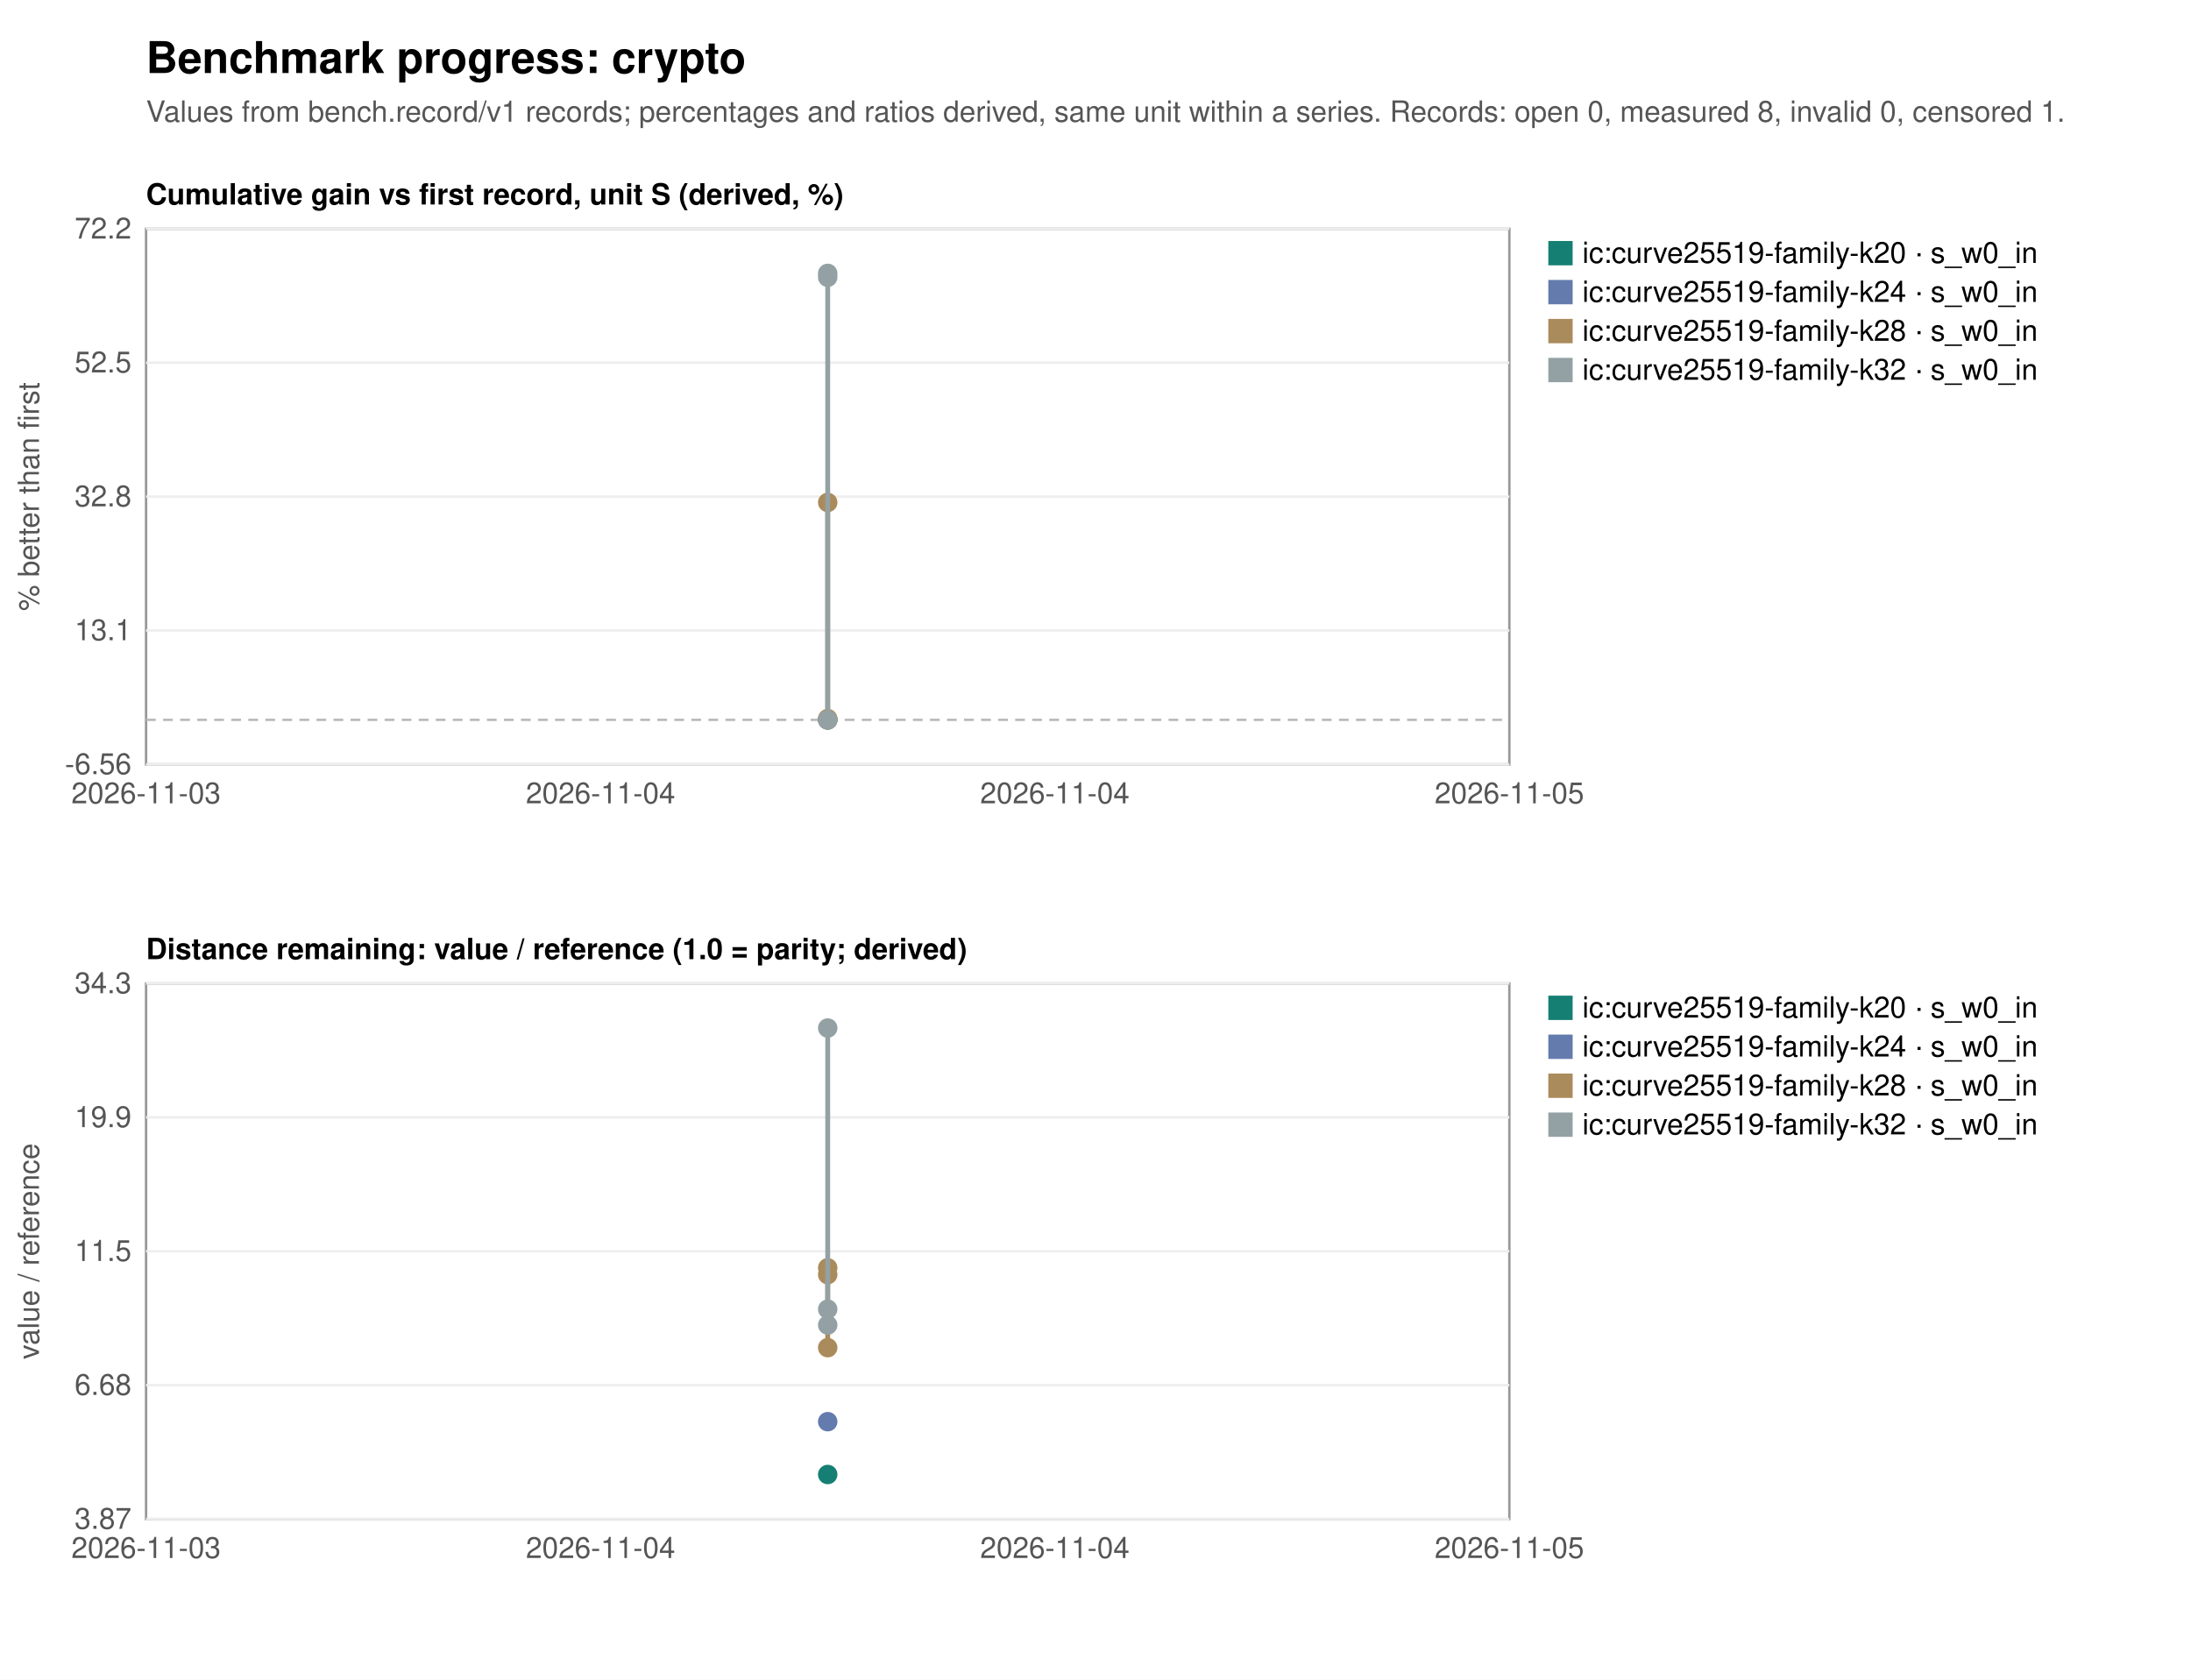
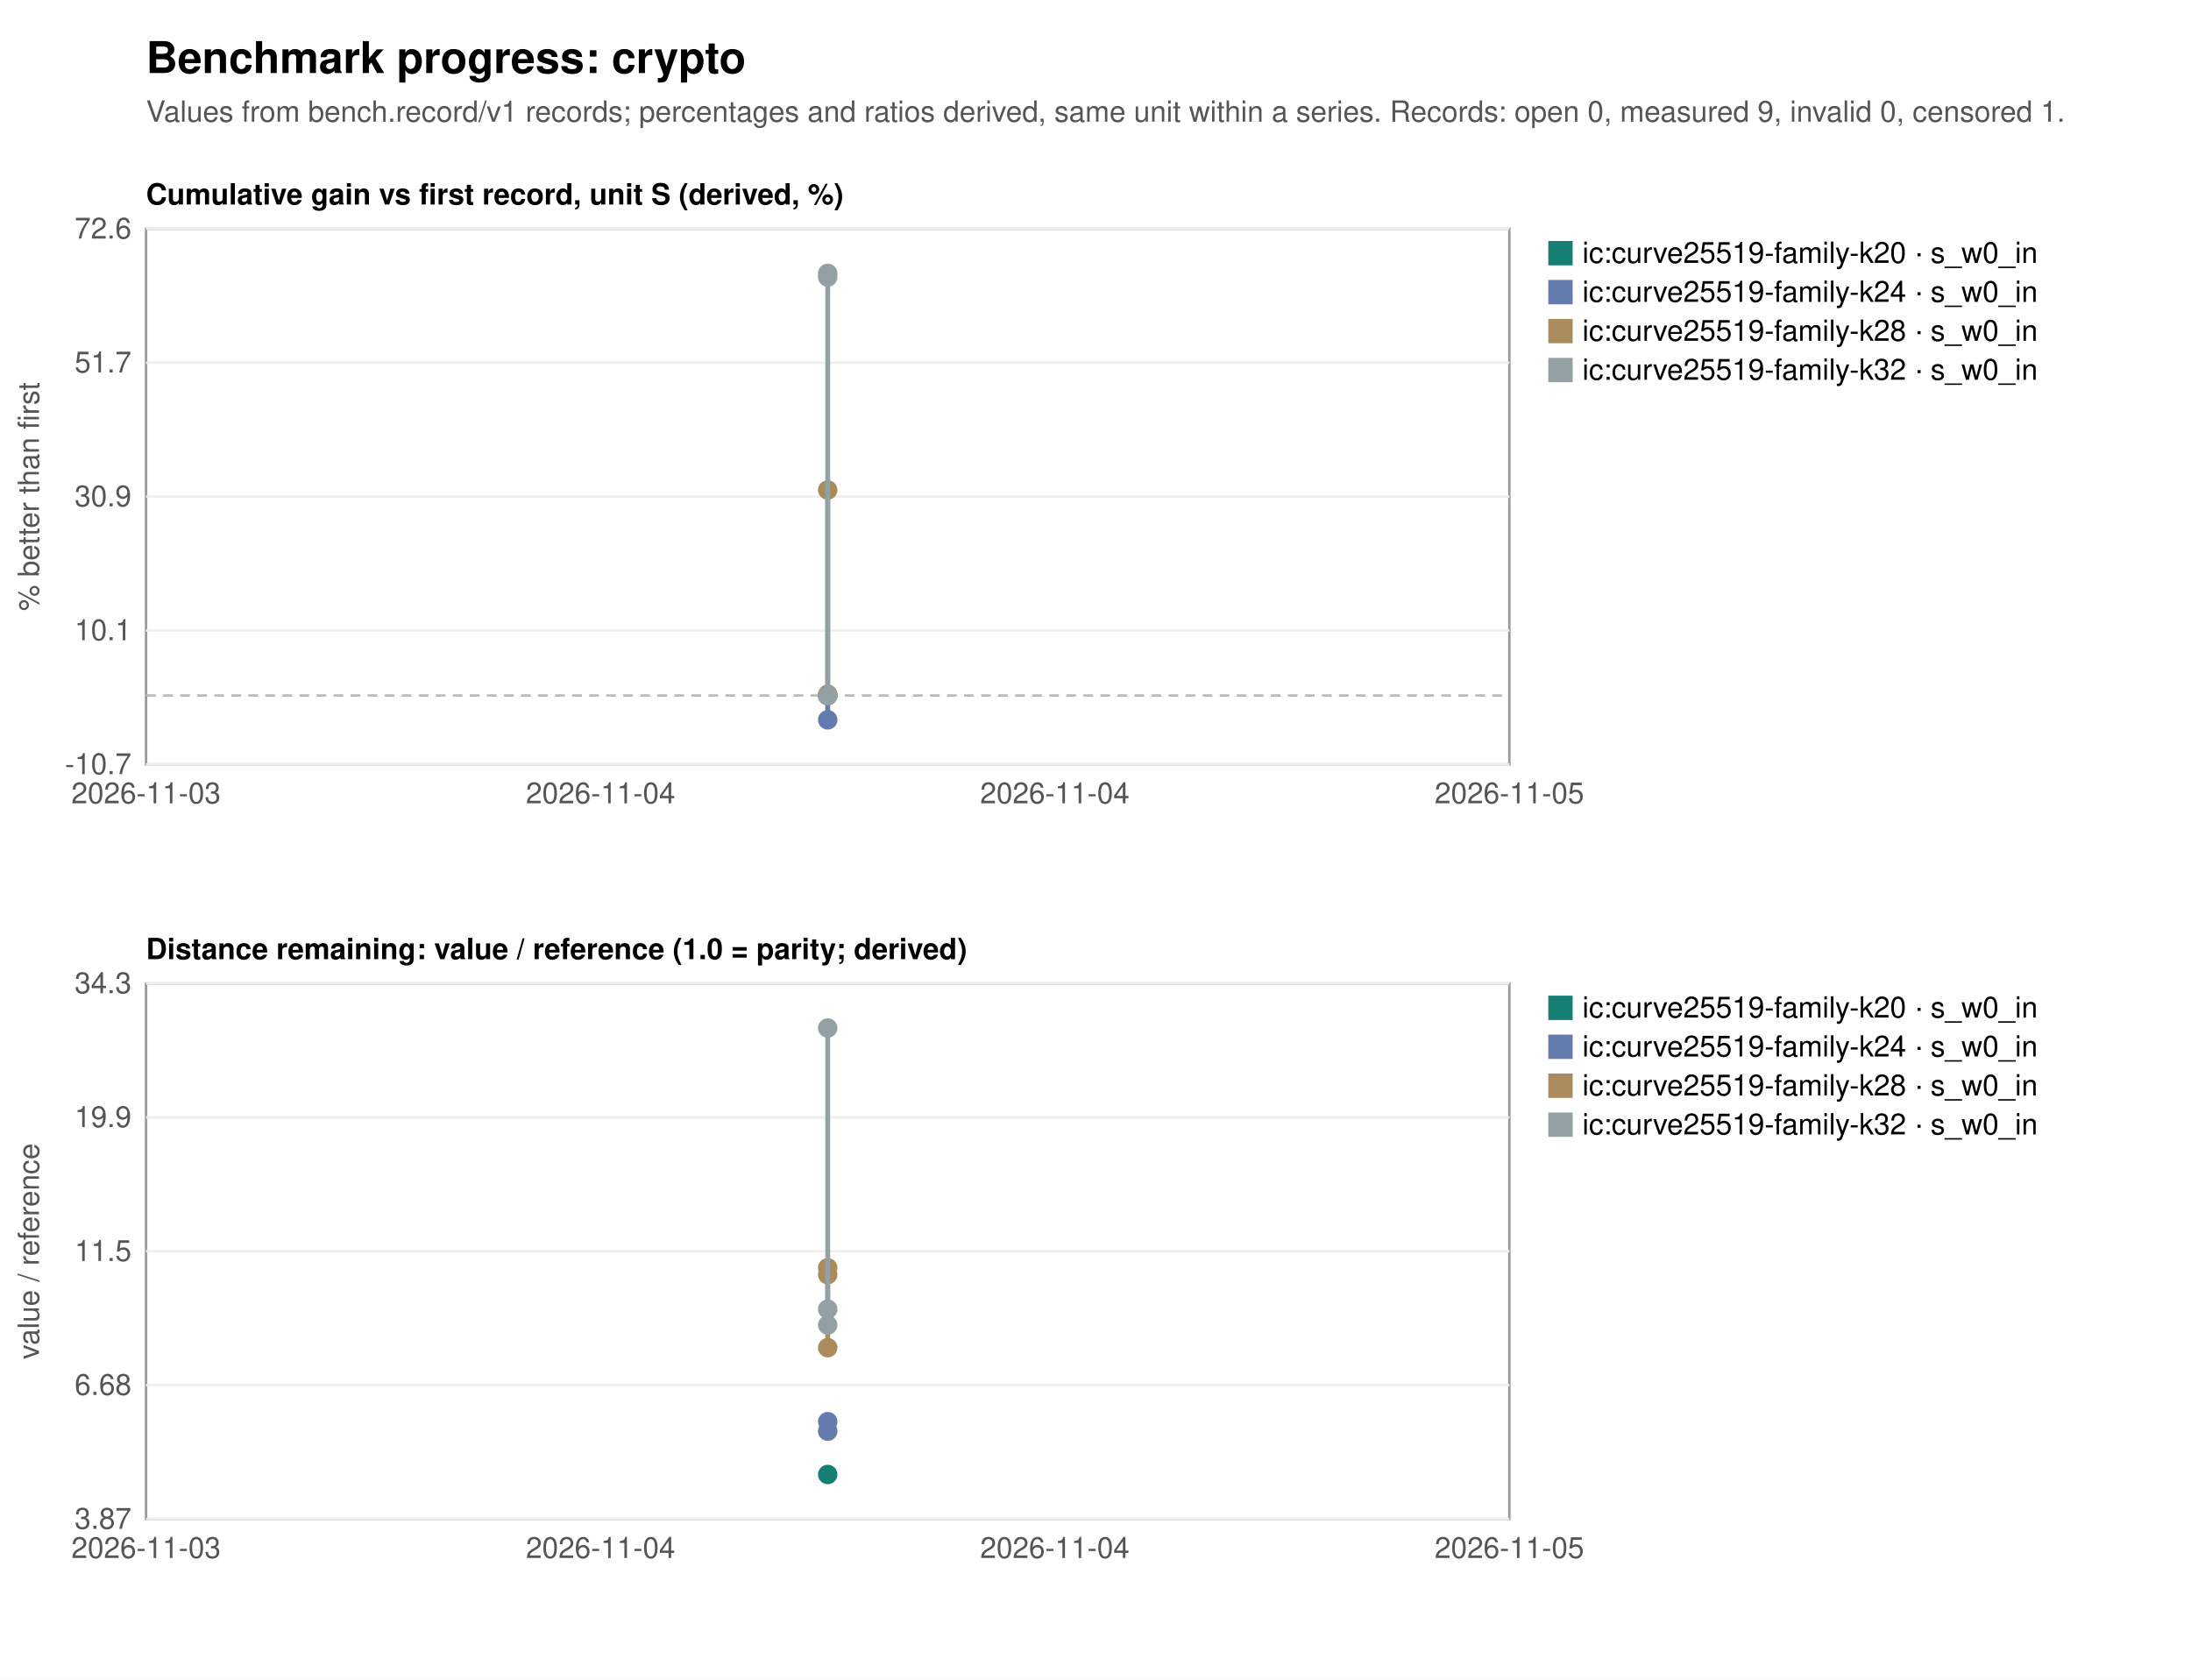
<svg xmlns="http://www.w3.org/2000/svg" width="900" height="690" viewBox="0 0 900 690" font-family="Helvetica, Arial, sans-serif" font-size="12">
  <rect width="900" height="690" fill="white" />
  <text x="60" y="30" font-size="18" font-weight="bold">Benchmark progress: crypto</text>
-   <text x="60" y="50" fill="#555">Values from bench.record/v1 records; percentages and ratios derived, same unit within a series. Records: open 0, measured 8, invalid 0, censored 1.</text>
+   <text x="60" y="50" fill="#555">Values from bench.record/v1 records; percentages and ratios derived, same unit within a series. Records: open 0, measured 9, invalid 0, censored 1.</text>
  <text x="60" y="84" font-weight="bold">Cumulative gain vs first record, unit S (derived, %)</text>
  <rect x="60" y="94" width="560" height="220" fill="none" stroke="#999" />
  <line x1="60" y1="314.0" x2="620" y2="314.0" stroke="#eee" />
-   <text x="54" y="318.0" text-anchor="end" fill="#555">-6.56</text>
+   <text x="54" y="318.0" text-anchor="end" fill="#555">-10.7</text>
  <line x1="60" y1="259.0" x2="620" y2="259.0" stroke="#eee" />
-   <text x="54" y="263.0" text-anchor="end" fill="#555">13.1</text>
+   <text x="54" y="263.0" text-anchor="end" fill="#555">10.1</text>
  <line x1="60" y1="204.0" x2="620" y2="204.0" stroke="#eee" />
-   <text x="54" y="208.0" text-anchor="end" fill="#555">32.8</text>
+   <text x="54" y="208.0" text-anchor="end" fill="#555">30.9</text>
  <line x1="60" y1="149.0" x2="620" y2="149.0" stroke="#eee" />
-   <text x="54" y="153.0" text-anchor="end" fill="#555">52.5</text>
+   <text x="54" y="153.0" text-anchor="end" fill="#555">51.7</text>
  <line x1="60" y1="94.0" x2="620" y2="94.0" stroke="#eee" />
-   <text x="54" y="98.0" text-anchor="end" fill="#555">72.2</text>
+   <text x="54" y="98.0" text-anchor="end" fill="#555">72.6</text>
  <text x="60.0" y="330" text-anchor="middle" fill="#555">2026-11-03</text>
  <text x="246.7" y="330" text-anchor="middle" fill="#555">2026-11-04</text>
  <text x="433.3" y="330" text-anchor="middle" fill="#555">2026-11-04</text>
  <text x="620.0" y="330" text-anchor="middle" fill="#555">2026-11-05</text>
-   <line x1="60" y1="295.7" x2="620" y2="295.7" stroke="#bbb" stroke-dasharray="4 3" />
+   <line x1="60" y1="285.7" x2="620" y2="285.7" stroke="#bbb" stroke-dasharray="4 3" />
  <text transform="translate(16,204.0) rotate(-90)" text-anchor="middle" fill="#555">% better than first</text>
-   <circle cx="340.0" cy="295.7" r="4" fill="#167f73" />
+   <circle cx="340.0" cy="285.7" r="4" fill="#167f73" />
  <rect x="636" y="99" width="10" height="10" fill="#167f73" />
  <text x="650" y="108">ic:curve25519-family-k20 · s_w0_in</text>
+   <polyline fill="none" stroke="#637bad" stroke-width="2" points="340.0,285.7 340.0,295.7" />
+   <circle cx="340.0" cy="285.7" r="4" fill="#637bad" />
  <circle cx="340.0" cy="295.7" r="4" fill="#637bad" />
  <rect x="636" y="115" width="10" height="10" fill="#637bad" />
  <text x="650" y="124">ic:curve25519-family-k24 · s_w0_in</text>
-   <polyline fill="none" stroke="#aa8b5b" stroke-width="2" points="340.0,295.7 340.0,295.2 340.0,206.4" />
-   <circle cx="340.0" cy="295.7" r="4" fill="#aa8b5b" />
-   <circle cx="340.0" cy="295.2" r="4" fill="#aa8b5b" />
-   <circle cx="340.0" cy="206.4" r="4" fill="#aa8b5b" />
+   <polyline fill="none" stroke="#aa8b5b" stroke-width="2" points="340.0,285.7 340.0,285.2 340.0,201.3" />
+   <circle cx="340.0" cy="285.7" r="4" fill="#aa8b5b" />
+   <circle cx="340.0" cy="285.2" r="4" fill="#aa8b5b" />
+   <circle cx="340.0" cy="201.3" r="4" fill="#aa8b5b" />
  <rect x="636" y="131" width="10" height="10" fill="#aa8b5b" />
  <text x="650" y="140">ic:curve25519-family-k28 · s_w0_in</text>
-   <polyline fill="none" stroke="#93a1a4" stroke-width="2" points="340.0,295.7 340.0,112.3 340.0,113.9" />
-   <circle cx="340.0" cy="295.7" r="4" fill="#93a1a4" />
+   <polyline fill="none" stroke="#93a1a4" stroke-width="2" points="340.0,285.7 340.0,112.3 340.0,113.8" />
+   <circle cx="340.0" cy="285.7" r="4" fill="#93a1a4" />
  <circle cx="340.0" cy="112.3" r="4" fill="#93a1a4" />
-   <circle cx="340.0" cy="113.9" r="4" fill="#93a1a4" />
+   <circle cx="340.0" cy="113.8" r="4" fill="#93a1a4" />
  <rect x="636" y="147" width="10" height="10" fill="#93a1a4" />
  <text x="650" y="156">ic:curve25519-family-k32 · s_w0_in</text>
  <text x="60" y="394" font-weight="bold">Distance remaining: value / reference (1.0 = parity; derived)</text>
  <rect x="60" y="404" width="560" height="220" fill="none" stroke="#999" />
  <line x1="60" y1="624.0" x2="620" y2="624.0" stroke="#eee" />
  <text x="54" y="628.0" text-anchor="end" fill="#555">3.87</text>
  <line x1="60" y1="569.0" x2="620" y2="569.0" stroke="#eee" />
  <text x="54" y="573.0" text-anchor="end" fill="#555">6.68</text>
  <line x1="60" y1="514.0" x2="620" y2="514.0" stroke="#eee" />
  <text x="54" y="518.0" text-anchor="end" fill="#555">11.5</text>
  <line x1="60" y1="459.0" x2="620" y2="459.0" stroke="#eee" />
  <text x="54" y="463.0" text-anchor="end" fill="#555">19.9</text>
  <line x1="60" y1="404.0" x2="620" y2="404.0" stroke="#eee" />
  <text x="54" y="408.0" text-anchor="end" fill="#555">34.3</text>
  <text x="60.0" y="640" text-anchor="middle" fill="#555">2026-11-03</text>
  <text x="246.7" y="640" text-anchor="middle" fill="#555">2026-11-04</text>
  <text x="433.3" y="640" text-anchor="middle" fill="#555">2026-11-04</text>
  <text x="620.0" y="640" text-anchor="middle" fill="#555">2026-11-05</text>
  <text transform="translate(16,514.0) rotate(-90)" text-anchor="middle" fill="#555">value / reference</text>
  <circle cx="340.0" cy="605.7" r="4" fill="#167f73" />
  <rect x="636" y="409" width="10" height="10" fill="#167f73" />
  <text x="650" y="418">ic:curve25519-family-k20 · s_w0_in</text>
+   <polyline fill="none" stroke="#637bad" stroke-width="2" points="340.0,584.0 340.0,587.9" />
  <circle cx="340.0" cy="584.0" r="4" fill="#637bad" />
+   <circle cx="340.0" cy="587.9" r="4" fill="#637bad" />
  <rect x="636" y="425" width="10" height="10" fill="#637bad" />
  <text x="650" y="434">ic:curve25519-family-k24 · s_w0_in</text>
  <polyline fill="none" stroke="#aa8b5b" stroke-width="2" points="340.0,520.8 340.0,523.6 340.0,553.6" />
  <circle cx="340.0" cy="520.8" r="4" fill="#aa8b5b" />
  <circle cx="340.0" cy="523.6" r="4" fill="#aa8b5b" />
  <circle cx="340.0" cy="553.6" r="4" fill="#aa8b5b" />
  <rect x="636" y="441" width="10" height="10" fill="#aa8b5b" />
  <text x="650" y="450">ic:curve25519-family-k28 · s_w0_in</text>
  <polyline fill="none" stroke="#93a1a4" stroke-width="2" points="340.0,422.3 340.0,537.8 340.0,544.3" />
  <circle cx="340.0" cy="422.3" r="4" fill="#93a1a4" />
  <circle cx="340.0" cy="537.8" r="4" fill="#93a1a4" />
  <circle cx="340.0" cy="544.3" r="4" fill="#93a1a4" />
  <rect x="636" y="457" width="10" height="10" fill="#93a1a4" />
  <text x="650" y="466">ic:curve25519-family-k32 · s_w0_in</text>
</svg>
